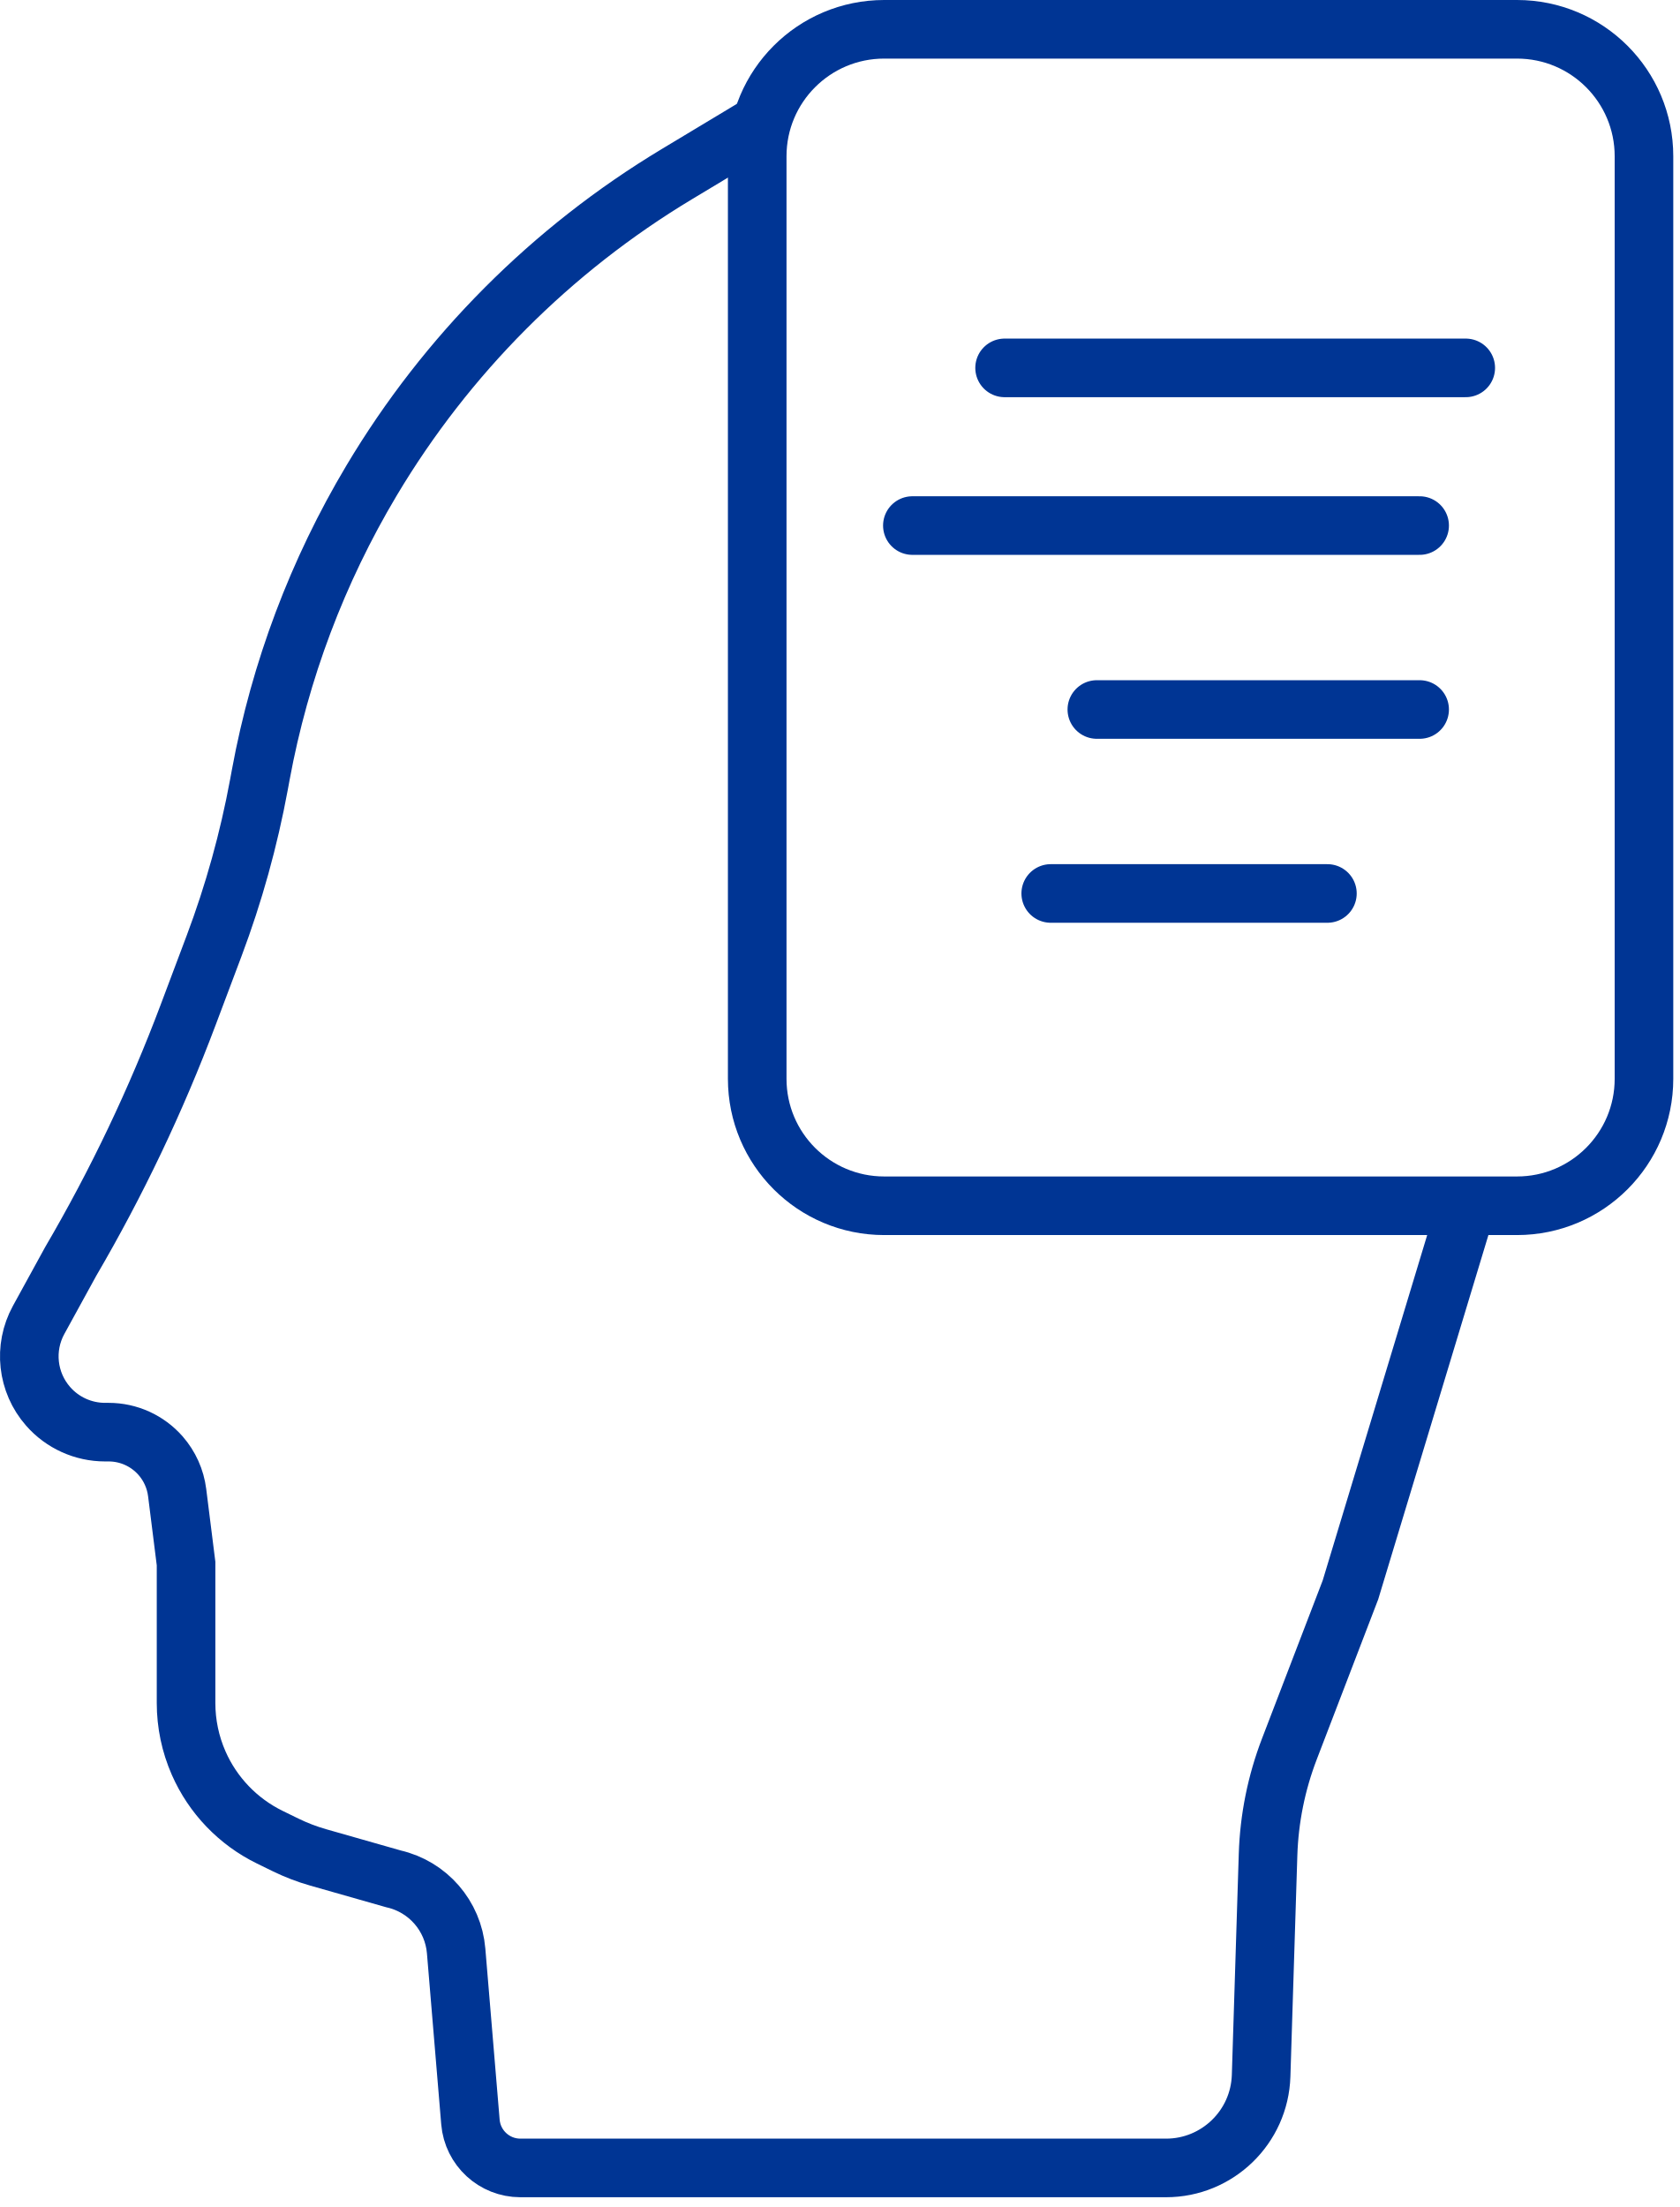
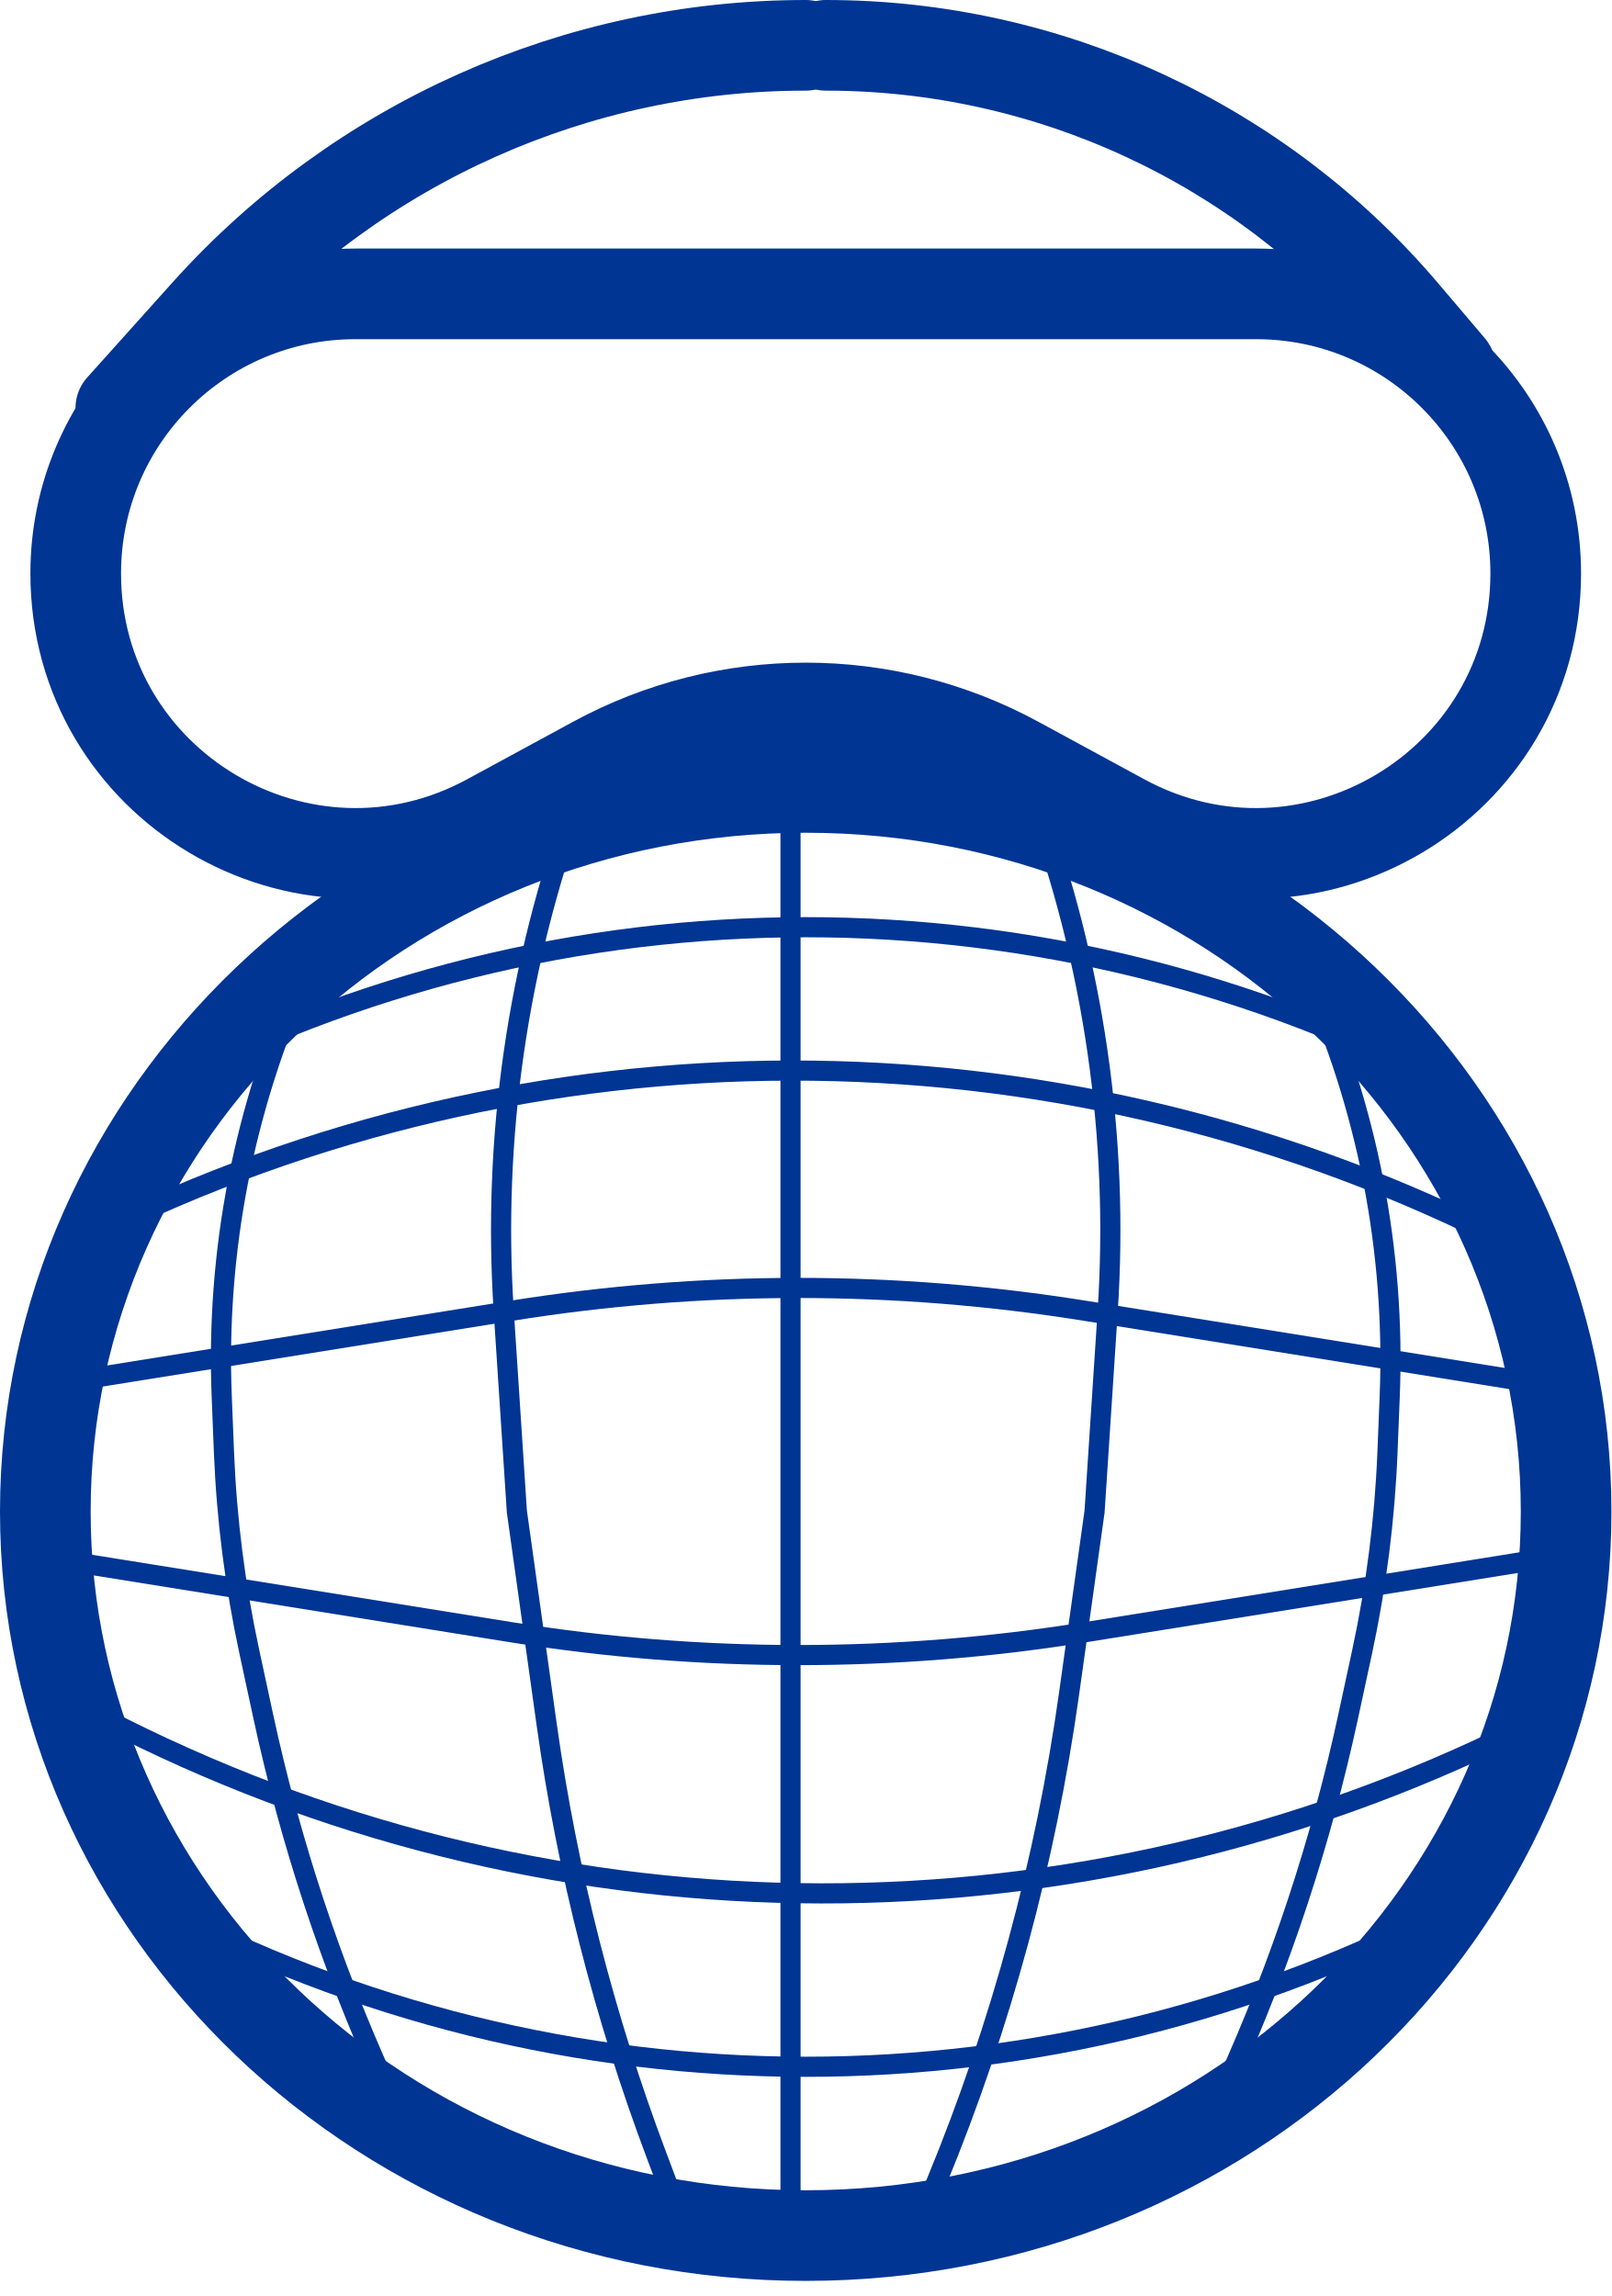
- <svg xmlns="http://www.w3.org/2000/svg" width="86" height="113" viewBox="0 0 86 113" fill="none">
-   <path d="M38.672 6.5L34.652 8.918C28.232 12.78 22.864 18.166 19.026 24.6C16.256 29.242 14.335 34.34 13.354 39.654L13.258 40.172C12.738 42.985 11.971 45.747 10.964 48.424L9.633 51.962C7.99 56.331 5.98 60.553 3.623 64.582L1.978 67.581C1.194 69.011 1.388 70.78 2.464 72.006C3.2 72.846 4.263 73.327 5.38 73.327H5.564C6.581 73.327 7.549 73.766 8.22 74.53C8.686 75.062 8.982 75.72 9.07 76.421L9.526 80.055V84.764V87.197C9.526 88.254 9.745 89.3 10.17 90.269C10.897 91.926 12.189 93.272 13.816 94.067L14.624 94.462C15.159 94.723 15.716 94.937 16.289 95.1L20.151 96.2C21.908 96.601 23.204 98.093 23.354 99.889L24.086 108.647C24.197 109.977 25.309 111 26.644 111H59.699C62.331 111 64.487 108.91 64.569 106.28L64.924 94.963C64.982 93.11 65.351 91.28 66.016 89.549L69.144 81.4L75.046 61.891" stroke="#003594" stroke-width="3" stroke-linecap="round" />
-   <path d="M45.269 1.5H77.671C81.261 1.5 84.171 4.41 84.171 8V55.236C84.171 58.826 81.261 61.736 77.671 61.736H45.269C41.679 61.736 38.769 58.826 38.769 55.236V8C38.769 4.41 41.679 1.5 45.269 1.5Z" stroke="#003594" stroke-width="3" />
-   <path d="M56.158 36.327H72.685" stroke="#003594" stroke-width="3" stroke-linecap="round" />
-   <path d="M46.713 26.909H72.685" stroke="#003594" stroke-width="3" stroke-linecap="round" />
-   <path d="M51.435 18.836H75.046" stroke="#003594" stroke-width="3" stroke-linecap="round" />
-   <path d="M53.797 45.746H67.963" stroke="#003594" stroke-width="3" stroke-linecap="round" />
+ <svg xmlns="http://www.w3.org/2000/svg" width="80" height="114" viewBox="0 0 80 114" fill="none">
+   <path d="M40 39.097C60.947 39.097 77.75 55.29 77.75 75.049C77.75 94.808 60.947 111 40 111C19.053 111 2.25 94.808 2.25 75.049C2.25 55.29 19.053 39.097 40 39.097Z" stroke="#003594" stroke-width="4.5" />
+   <path d="M17.64 14.591H62.36C70.026 14.591 76.241 20.806 76.241 28.472C76.241 38.997 64.984 45.693 55.735 40.67L50.472 37.812C43.941 34.265 36.059 34.265 29.528 37.812L24.264 40.67C15.015 45.693 3.759 38.997 3.759 28.472C3.759 20.805 9.974 14.591 17.64 14.591Z" stroke="#003594" stroke-width="4.5" />
+   <path d="M39.245 38.289V111.088" stroke="#003594" stroke-linecap="round" />
+   <path d="M1.509 77.211L25.363 81.04C34.814 82.557 44.446 82.557 53.897 81.039L77.736 77.211" stroke="#003594" stroke-linecap="round" />
+   <path d="M1.509 68.915L25.363 65.086C34.814 63.569 44.446 63.569 53.897 65.087L77.736 68.915" stroke="#003594" stroke-linecap="round" />
+   <path d="M7.547 94.51C27.831 105.322 52.169 105.322 72.453 94.51" stroke="#003594" stroke-linecap="round" />
+   <path d="M7.547 54.146C27.831 43.334 52.169 43.334 72.453 54.146" stroke="#003594" stroke-linecap="round" />
+   <path d="M4 84.75L6.074 85.789C27.908 96.725 53.615 96.751 75.472 85.861" stroke="#003594" stroke-linecap="round" />
+   <path d="M4.528 61.354C26.399 50.456 52.109 50.421 74.009 61.26L75 61.75" stroke="#003594" stroke-linecap="round" />
+   <path d="M51.321 39.73C54.306 47.841 55.557 56.488 54.991 65.112L54.34 75.049L53.075 84.087C51.91 92.412 49.7 100.556 46.498 108.328L45.5 110.75" stroke="#003594" stroke-linecap="round" />
+   <path d="M28.679 39.73C25.694 47.841 24.443 56.488 25.009 65.112L25.66 75.049L27.14 85.626C28.163 92.935 29.992 100.109 32.594 107.017L34 110.75" stroke="#003594" stroke-linecap="round" />
+   <path d="M64.906 48.38C67.883 54.952 69.283 62.129 68.992 69.339L68.881 72.113C68.747 75.442 68.326 78.752 67.624 82.008L66.934 85.205C65.586 91.454 63.575 97.543 60.937 103.366L60.377 104.601" stroke="#003594" stroke-linecap="round" />
+   <path d="M15.094 48.38C12.117 54.952 10.717 62.129 11.008 69.339L11.119 72.113C11.253 75.442 11.674 78.752 12.377 82.008L13.066 85.205C14.414 91.454 16.425 97.543 19.063 103.366L19.623 104.601" stroke="#003594" stroke-linecap="round" />
+   <path d="M6 20.25L10.229 15.537C17.815 7.081 28.64 2.25 40 2.25" stroke="#003594" stroke-width="4.5" stroke-linecap="round" />
+   <path d="M72 18.25L69.685 15.524C62.535 7.104 52.047 2.25 41 2.25" stroke="#003594" stroke-width="4.5" stroke-linecap="round" />
</svg>
